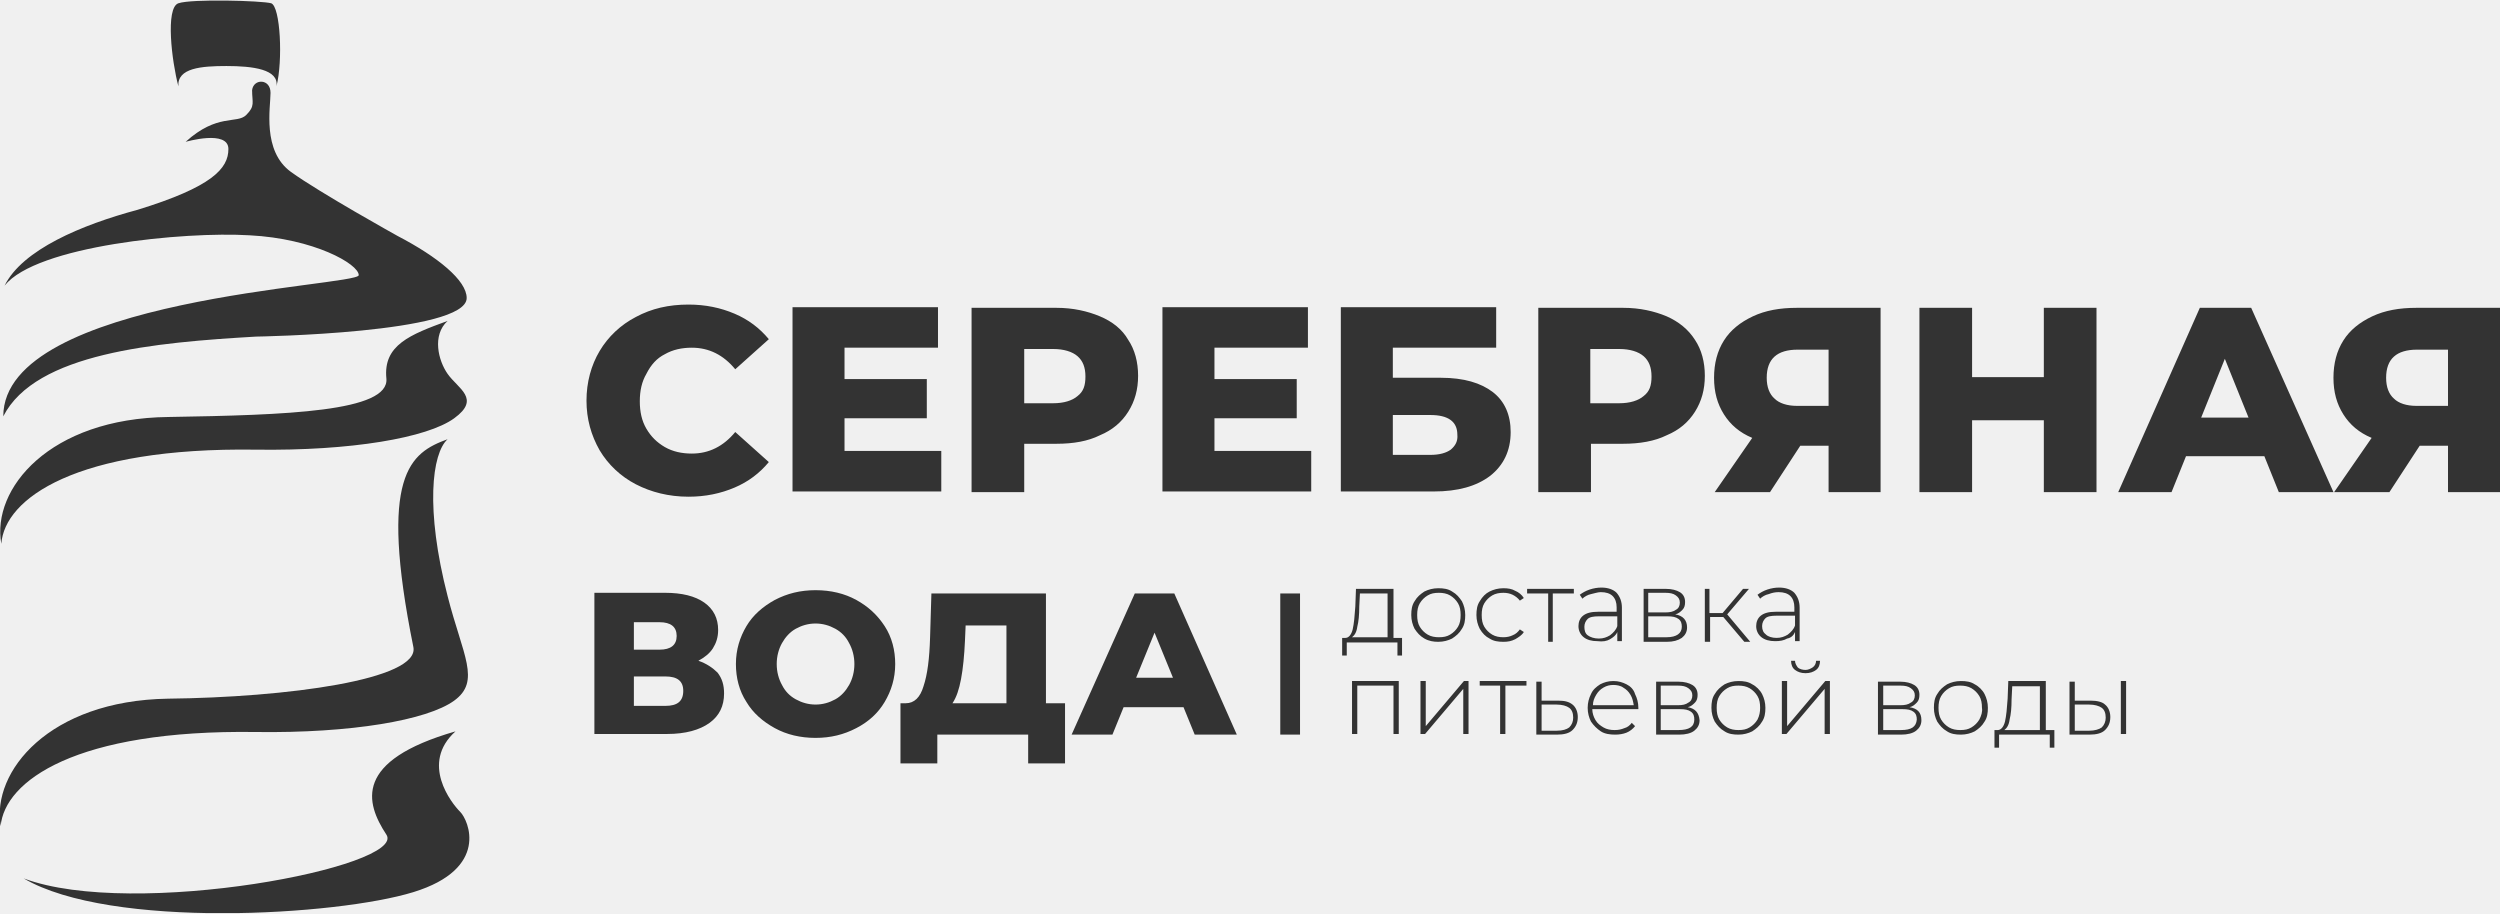
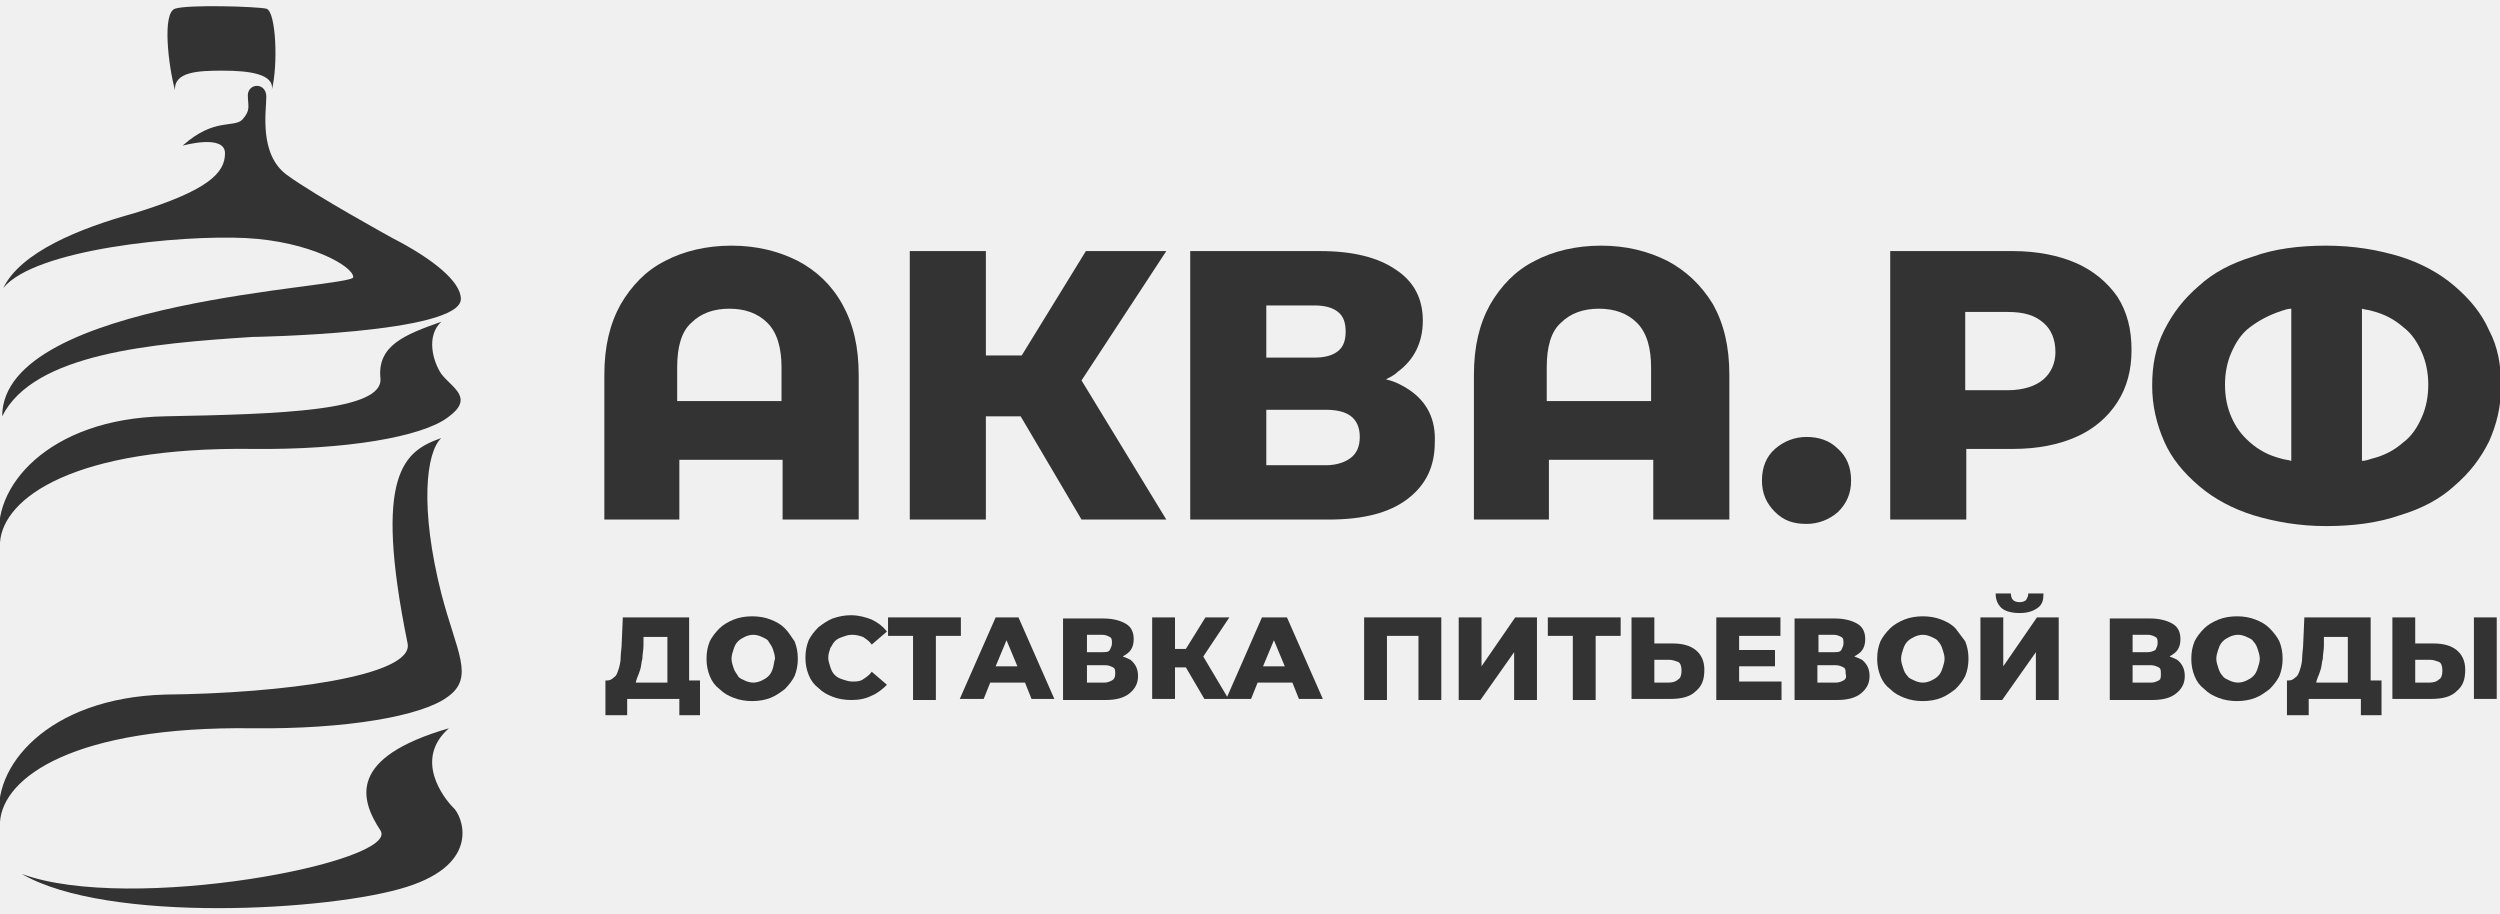
- <svg xmlns="http://www.w3.org/2000/svg" width="230" height="84" viewBox="0 0 230 84" fill="none">
-   <g clip-path="url(#clip0)">
-     <path d="M61.163 32.589C61.89 32.168 62.738 31.988 63.646 31.988C65.221 31.988 66.553 32.65 67.643 33.972L70.732 31.206C69.884 30.184 68.854 29.402 67.583 28.861C66.311 28.32 64.918 28.02 63.344 28.02C61.527 28.02 59.952 28.38 58.499 29.162C57.106 29.884 55.956 30.966 55.168 32.289C54.381 33.611 53.957 35.175 53.957 36.858C53.957 38.542 54.381 40.045 55.168 41.428C55.956 42.751 57.106 43.833 58.499 44.555C59.892 45.276 61.527 45.697 63.344 45.697C64.918 45.697 66.311 45.397 67.583 44.856C68.854 44.314 69.884 43.533 70.732 42.511L67.643 39.745C66.553 41.068 65.221 41.729 63.646 41.729C62.738 41.729 61.89 41.548 61.163 41.128C60.437 40.707 59.892 40.166 59.468 39.444C59.044 38.722 58.862 37.881 58.862 36.919C58.862 35.956 59.044 35.115 59.468 34.393C59.892 33.551 60.437 32.95 61.163 32.589ZM77.696 38.482H85.266V34.874H77.696V31.988H86.295V28.26H72.912V45.216H86.598V41.488H77.696V38.482ZM101.192 29.102C100.042 28.621 98.71 28.32 97.196 28.32H89.384V45.276H94.228V40.827H97.196C98.77 40.827 100.102 40.587 101.192 40.045C102.343 39.564 103.191 38.843 103.796 37.881C104.402 36.919 104.705 35.836 104.705 34.574C104.705 33.311 104.402 32.168 103.796 31.267C103.251 30.304 102.343 29.583 101.192 29.102ZM99.133 36.438C98.649 36.858 97.862 37.099 96.893 37.099H94.228V32.108H96.893C97.862 32.108 98.649 32.349 99.133 32.77C99.618 33.191 99.86 33.792 99.86 34.634C99.86 35.475 99.678 36.017 99.133 36.438ZM111.73 38.482H119.299V34.874H111.73V31.988H120.329V28.26H106.945V45.216H120.632V41.488H111.73V38.482ZM137.346 36.077C136.256 35.235 134.681 34.754 132.562 34.754H128.141V31.988H137.648V28.26H123.357V45.216H131.895C134.136 45.216 135.832 44.735 137.103 43.773C138.315 42.811 138.981 41.488 138.981 39.745C138.981 38.181 138.436 36.919 137.346 36.077ZM133.47 41.368C133.046 41.669 132.44 41.849 131.593 41.849H128.141V38.181H131.593C133.228 38.181 134.076 38.783 134.076 39.985C134.136 40.587 133.894 41.007 133.47 41.368ZM153.333 29.102C152.182 28.621 150.85 28.32 149.336 28.32H141.524V45.276H146.369V40.827H149.336C150.85 40.827 152.243 40.587 153.333 40.045C154.484 39.564 155.331 38.843 155.937 37.881C156.543 36.919 156.845 35.836 156.845 34.574C156.845 33.311 156.543 32.168 155.937 31.267C155.331 30.304 154.423 29.583 153.333 29.102ZM151.213 36.438C150.729 36.858 149.942 37.099 148.973 37.099H146.308V32.108H148.973C149.942 32.108 150.729 32.349 151.213 32.77C151.698 33.191 151.94 33.792 151.94 34.634C151.94 35.475 151.759 36.017 151.213 36.438ZM161.266 29.102C160.116 29.643 159.207 30.365 158.602 31.327C157.996 32.289 157.693 33.431 157.693 34.754C157.693 36.077 157.996 37.159 158.602 38.121C159.207 39.083 160.055 39.805 161.206 40.286L157.754 45.276H162.841L165.626 41.007H168.23V45.276H173.014V28.32H165.324C163.749 28.32 162.417 28.561 161.266 29.102ZM168.23 32.108V37.34H165.324C164.415 37.34 163.688 37.099 163.265 36.678C162.78 36.257 162.538 35.596 162.538 34.754C162.538 33.01 163.507 32.168 165.384 32.168H168.23V32.108ZM188.033 34.694H181.432V28.32H176.587V45.276H181.432V38.662H188.033V45.276H192.878V28.32H188.033V34.694ZM202.385 28.32L194.876 45.276H199.781L201.113 41.969H208.32L209.652 45.276H214.678L207.109 28.32H202.385ZM202.506 38.422L204.686 33.01L206.866 38.422H202.506ZM222.309 28.32C220.734 28.32 219.402 28.561 218.251 29.102C217.101 29.643 216.192 30.365 215.587 31.327C214.981 32.289 214.678 33.431 214.678 34.754C214.678 36.077 214.981 37.159 215.587 38.121C216.192 39.083 217.04 39.805 218.191 40.286L214.739 45.276H219.826L222.612 41.007H225.216V45.276H230V28.32H222.309ZM225.216 37.34H222.309C221.4 37.34 220.674 37.099 220.25 36.678C219.765 36.257 219.523 35.596 219.523 34.754C219.523 33.01 220.492 32.168 222.369 32.168H225.216V37.34Z" fill="#333333" />
-     <path d="M64.252 60.791C64.797 60.49 65.281 60.129 65.584 59.648C65.887 59.167 66.069 58.626 66.069 57.965C66.069 56.882 65.645 56.041 64.797 55.439C63.949 54.838 62.738 54.537 61.163 54.537H54.684V67.525H61.406C63.041 67.525 64.373 67.164 65.281 66.503C66.19 65.842 66.614 64.94 66.614 63.797C66.614 63.016 66.432 62.414 66.008 61.873C65.584 61.452 64.978 61.031 64.252 60.791ZM58.317 57.243H60.679C61.708 57.243 62.253 57.664 62.253 58.506C62.253 59.348 61.708 59.769 60.679 59.769H58.317V57.243ZM61.224 64.94H58.317V62.234H61.224C62.314 62.234 62.859 62.655 62.859 63.557C62.859 64.519 62.314 64.94 61.224 64.94ZM78.786 55.199C77.696 54.597 76.424 54.297 75.031 54.297C73.638 54.297 72.427 54.597 71.276 55.199C70.186 55.8 69.278 56.582 68.672 57.604C68.067 58.626 67.704 59.769 67.704 61.091C67.704 62.354 68.006 63.557 68.672 64.579C69.278 65.601 70.186 66.383 71.276 66.984C72.367 67.585 73.638 67.886 75.031 67.886C76.424 67.886 77.635 67.585 78.786 66.984C79.936 66.383 80.784 65.601 81.39 64.579C81.995 63.557 82.359 62.414 82.359 61.091C82.359 59.829 82.056 58.626 81.39 57.604C80.724 56.582 79.876 55.8 78.786 55.199ZM78.12 63.016C77.817 63.557 77.393 64.038 76.848 64.338C76.303 64.639 75.697 64.819 75.031 64.819C74.365 64.819 73.759 64.639 73.214 64.338C72.669 64.038 72.246 63.617 71.943 63.016C71.64 62.474 71.458 61.813 71.458 61.091C71.458 60.37 71.64 59.709 71.943 59.167C72.246 58.626 72.669 58.145 73.214 57.844C73.759 57.544 74.365 57.363 75.031 57.363C75.697 57.363 76.303 57.544 76.848 57.844C77.393 58.145 77.817 58.566 78.12 59.167C78.422 59.709 78.604 60.37 78.604 61.091C78.604 61.813 78.422 62.474 78.12 63.016ZM96.227 54.597H85.689L85.568 58.626C85.508 60.61 85.326 62.053 84.963 63.136C84.66 64.158 84.115 64.699 83.328 64.699H82.843V70.231H86.234V67.585H94.591V70.231H97.983V64.699H96.227V54.597ZM92.593 64.699H87.627C87.991 64.158 88.233 63.437 88.415 62.474C88.596 61.512 88.717 60.31 88.778 58.927L88.838 57.544H92.593V64.699ZM108.035 54.597H104.402L98.588 67.585H102.343L103.372 65.06H108.883L109.913 67.585H113.788L108.035 54.597ZM104.523 62.354L106.219 58.205L107.914 62.354H104.523Z" fill="#333333" />
-     <path d="M117.785 67.586H119.602V54.598H117.785V67.586ZM142.372 59.047H142.856V54.598H144.794V54.177H140.494V54.598H142.432V59.047H142.372ZM132.319 59.047C132.804 59.047 133.228 58.927 133.591 58.747C133.954 58.506 134.257 58.266 134.499 57.845C134.741 57.484 134.802 57.063 134.802 56.582C134.802 56.101 134.681 55.68 134.499 55.319C134.257 54.959 134.015 54.658 133.591 54.417C133.228 54.177 132.804 54.117 132.319 54.117C131.835 54.117 131.411 54.237 131.047 54.417C130.684 54.658 130.381 54.898 130.139 55.319C129.897 55.68 129.836 56.101 129.836 56.582C129.836 57.063 129.957 57.484 130.139 57.845C130.381 58.206 130.623 58.506 131.047 58.747C131.471 58.987 131.895 59.047 132.319 59.047ZM130.623 57.664C130.442 57.364 130.381 57.003 130.381 56.582C130.381 56.161 130.442 55.8 130.623 55.5C130.805 55.199 131.047 54.959 131.35 54.778C131.653 54.598 131.956 54.538 132.38 54.538C132.743 54.538 133.106 54.598 133.409 54.778C133.712 54.959 133.954 55.199 134.136 55.5C134.318 55.8 134.378 56.161 134.378 56.582C134.378 57.003 134.318 57.364 134.136 57.664C133.954 57.965 133.712 58.206 133.409 58.386C133.106 58.566 132.804 58.626 132.38 58.626C132.016 58.626 131.653 58.566 131.35 58.386C131.047 58.206 130.805 57.965 130.623 57.664ZM165.142 60.791H164.778C164.778 61.152 164.899 61.453 165.142 61.633C165.384 61.813 165.687 61.934 166.111 61.934C166.535 61.934 166.837 61.813 167.08 61.633C167.322 61.453 167.443 61.152 167.443 60.791H167.08C167.08 61.032 166.958 61.272 166.777 61.392C166.595 61.513 166.353 61.633 166.111 61.633C165.868 61.633 165.566 61.573 165.384 61.392C165.263 61.212 165.142 61.032 165.142 60.791ZM128.201 54.177H124.749L124.689 55.8C124.628 56.702 124.568 57.364 124.447 57.905C124.325 58.386 124.083 58.687 123.78 58.687H123.478V60.31H123.902V59.108H128.565V60.31H128.988V58.687H128.201V54.177ZM127.717 58.626H124.386C124.628 58.446 124.81 58.145 124.87 57.664C124.992 57.183 125.052 56.582 125.052 55.8L125.113 54.598H127.656V58.626H127.717ZM137.043 58.747C137.406 58.987 137.83 59.047 138.314 59.047C138.738 59.047 139.041 58.987 139.404 58.807C139.707 58.626 140.01 58.446 140.192 58.145L139.828 57.905C139.647 58.145 139.465 58.326 139.162 58.446C138.92 58.566 138.617 58.626 138.314 58.626C137.951 58.626 137.588 58.566 137.285 58.386C136.982 58.206 136.74 57.965 136.558 57.664C136.377 57.364 136.316 57.003 136.316 56.582C136.316 56.161 136.377 55.8 136.558 55.5C136.74 55.199 136.982 54.959 137.285 54.778C137.588 54.598 137.951 54.538 138.314 54.538C138.617 54.538 138.92 54.598 139.162 54.718C139.404 54.838 139.647 55.019 139.828 55.259L140.192 55.019C140.01 54.718 139.707 54.477 139.404 54.357C139.102 54.177 138.738 54.117 138.314 54.117C137.83 54.117 137.406 54.237 137.043 54.417C136.679 54.598 136.377 54.898 136.134 55.319C135.892 55.68 135.832 56.101 135.832 56.582C135.832 57.063 135.953 57.484 136.134 57.845C136.377 58.266 136.679 58.566 137.043 58.747ZM143.341 64.459H141.827V62.715H141.342V67.586H143.22C143.886 67.586 144.37 67.465 144.673 67.165C144.976 66.864 145.157 66.503 145.157 65.962C145.157 65.481 144.976 65.06 144.673 64.82C144.37 64.579 144.007 64.459 143.341 64.459ZM144.37 66.924C144.128 67.105 143.765 67.225 143.22 67.225H141.827V64.82H143.22C143.704 64.82 144.128 64.94 144.37 65.12C144.612 65.301 144.734 65.601 144.734 66.022C144.734 66.383 144.612 66.684 144.37 66.924ZM131.169 66.804V62.655H130.684V67.525H131.108L134.62 63.377V67.525H135.105V62.655H134.681L131.169 66.804ZM124.386 67.525H124.87V63.076H128.201V67.525H128.686V62.655H124.386V67.525ZM136.074 63.076H138.012V67.525H138.496V63.076H140.434V62.655H136.134V63.076H136.074ZM160.479 59.047H161.024L158.904 56.522L160.903 54.177H160.358L158.48 56.402H157.269V54.177H156.845V59.047H157.33V56.762H158.541L160.479 59.047ZM181.674 62.956C181.311 62.715 180.887 62.655 180.402 62.655C179.918 62.655 179.494 62.775 179.131 62.956C178.767 63.196 178.464 63.437 178.222 63.858C177.98 64.218 177.919 64.639 177.919 65.12C177.919 65.601 178.041 66.022 178.222 66.383C178.464 66.744 178.707 67.044 179.131 67.285C179.494 67.525 179.918 67.586 180.402 67.586C180.887 67.586 181.311 67.465 181.674 67.285C182.037 67.044 182.34 66.804 182.582 66.383C182.825 66.022 182.885 65.601 182.885 65.12C182.885 64.639 182.764 64.218 182.582 63.858C182.401 63.497 182.037 63.136 181.674 62.956ZM182.098 66.203C181.916 66.503 181.674 66.744 181.371 66.924C181.068 67.105 180.766 67.165 180.342 67.165C179.978 67.165 179.615 67.105 179.312 66.924C179.009 66.744 178.767 66.503 178.586 66.203C178.404 65.902 178.343 65.541 178.343 65.12C178.343 64.699 178.404 64.339 178.586 64.038C178.767 63.737 179.009 63.497 179.312 63.316C179.615 63.136 179.918 63.076 180.342 63.076C180.705 63.076 181.068 63.136 181.371 63.316C181.674 63.497 181.916 63.737 182.098 64.038C182.28 64.339 182.34 64.699 182.34 65.12C182.401 65.481 182.28 65.842 182.098 66.203ZM175.679 65.06C175.982 65 176.163 64.82 176.345 64.639C176.527 64.459 176.587 64.218 176.587 63.918C176.587 63.497 176.405 63.196 176.103 63.016C175.8 62.836 175.376 62.715 174.831 62.715H172.772V67.586H174.892C175.497 67.586 175.982 67.465 176.284 67.225C176.587 66.984 176.769 66.684 176.769 66.263C176.769 65.541 176.405 65.18 175.679 65.06ZM173.256 63.076H174.831C175.255 63.076 175.558 63.136 175.8 63.316C176.042 63.497 176.163 63.677 176.163 63.978C176.163 64.278 176.042 64.519 175.8 64.639C175.558 64.82 175.255 64.88 174.831 64.88H173.256V63.076ZM174.892 67.165H173.256V65.241H175.013C175.497 65.241 175.8 65.301 176.042 65.481C176.284 65.662 176.345 65.902 176.345 66.203C176.284 66.864 175.86 67.165 174.892 67.165ZM164.415 66.804V62.655H163.931V67.525H164.354L167.867 63.377V67.525H168.351V62.655H167.927L164.415 66.804ZM188.214 62.655H184.763L184.702 64.278C184.641 65.18 184.581 65.842 184.46 66.383C184.339 66.864 184.096 67.165 183.794 67.165H183.491V68.788H183.915V67.586H188.578V68.788H189.002V67.165H188.214V62.655ZM187.73 67.165H184.399C184.641 66.984 184.823 66.684 184.884 66.203C185.005 65.722 185.065 65.12 185.065 64.339L185.126 63.136H187.669V67.165H187.73ZM192.332 64.459H190.879V62.715H190.394V67.586H192.211C192.877 67.586 193.362 67.465 193.665 67.165C193.967 66.864 194.149 66.503 194.149 65.962C194.149 65.481 193.967 65.06 193.665 64.82C193.422 64.579 192.938 64.459 192.332 64.459ZM193.362 66.924C193.12 67.105 192.696 67.225 192.211 67.225H190.879V64.82H192.211C192.696 64.82 193.12 64.94 193.362 65.12C193.604 65.301 193.725 65.601 193.725 66.022C193.725 66.383 193.604 66.684 193.362 66.924ZM195.118 62.655V67.525H195.602V62.655H195.118ZM165.142 58.145V58.987H165.566V55.921C165.566 55.319 165.384 54.898 165.081 54.538C164.778 54.237 164.294 54.057 163.688 54.057C163.325 54.057 162.962 54.117 162.598 54.237C162.235 54.357 161.932 54.538 161.69 54.718L161.932 55.079C162.114 54.898 162.417 54.718 162.719 54.658C163.022 54.538 163.325 54.477 163.628 54.477C164.112 54.477 164.476 54.598 164.718 54.838C164.96 55.079 165.081 55.44 165.081 55.861V56.281H163.385C162.719 56.281 162.295 56.402 161.993 56.642C161.69 56.883 161.569 57.243 161.569 57.604C161.569 58.025 161.75 58.386 162.053 58.626C162.356 58.867 162.78 58.987 163.325 58.987C163.749 58.987 164.112 58.927 164.415 58.747C164.778 58.687 165.021 58.446 165.142 58.145ZM162.477 58.386C162.235 58.206 162.114 57.965 162.114 57.604C162.114 57.304 162.235 57.063 162.417 56.883C162.598 56.702 162.962 56.642 163.446 56.642H165.142V57.544C165.021 57.905 164.778 58.145 164.476 58.386C164.173 58.566 163.87 58.687 163.446 58.687C163.022 58.687 162.659 58.566 162.477 58.386ZM154.726 58.687C155.028 58.446 155.21 58.145 155.21 57.724C155.21 57.063 154.847 56.642 154.12 56.522C154.423 56.462 154.605 56.281 154.786 56.101C154.968 55.921 155.028 55.68 155.028 55.38C155.028 54.959 154.847 54.658 154.544 54.477C154.241 54.297 153.817 54.177 153.272 54.177H151.213V59.047H153.333C153.938 59.047 154.362 58.927 154.726 58.687ZM151.637 54.538H153.212C153.636 54.538 153.938 54.598 154.181 54.778C154.423 54.959 154.544 55.139 154.544 55.44C154.544 55.74 154.423 55.981 154.181 56.101C153.938 56.281 153.636 56.342 153.212 56.342H151.637V54.538ZM151.637 58.626V56.702H153.393C153.878 56.702 154.181 56.762 154.423 56.943C154.665 57.123 154.726 57.364 154.726 57.664C154.726 58.266 154.241 58.626 153.333 58.626H151.637ZM149.639 62.956C149.275 62.775 148.912 62.655 148.428 62.655C147.943 62.655 147.58 62.775 147.216 62.956C146.853 63.196 146.55 63.437 146.369 63.858C146.187 64.218 146.066 64.639 146.066 65.12C146.066 65.601 146.187 66.022 146.369 66.383C146.611 66.744 146.914 67.044 147.277 67.285C147.64 67.525 148.125 67.586 148.609 67.586C148.973 67.586 149.336 67.525 149.639 67.405C149.942 67.285 150.244 67.044 150.426 66.804L150.123 66.503C149.942 66.744 149.699 66.924 149.457 66.984C149.154 67.105 148.912 67.165 148.549 67.165C148.185 67.165 147.822 67.105 147.519 66.924C147.216 66.744 146.974 66.563 146.793 66.263C146.611 65.962 146.49 65.601 146.49 65.241H150.729V65.12C150.729 64.639 150.608 64.218 150.426 63.858C150.305 63.437 150.002 63.136 149.639 62.956ZM146.55 64.88C146.55 64.519 146.671 64.218 146.853 63.918C147.035 63.617 147.216 63.437 147.519 63.256C147.822 63.076 148.125 63.016 148.428 63.016C148.73 63.016 149.094 63.076 149.336 63.256C149.639 63.437 149.82 63.617 150.002 63.918C150.184 64.218 150.244 64.519 150.305 64.88H146.55ZM155.271 65.06C155.573 65 155.755 64.82 155.937 64.639C156.118 64.459 156.179 64.218 156.179 63.918C156.179 63.497 155.997 63.196 155.695 63.016C155.392 62.836 154.968 62.715 154.423 62.715H152.364V67.586H154.483C155.089 67.586 155.573 67.465 155.876 67.225C156.179 66.984 156.361 66.684 156.361 66.263C156.3 65.541 155.937 65.18 155.271 65.06ZM152.788 63.076H154.362C154.786 63.076 155.089 63.136 155.331 63.316C155.573 63.497 155.695 63.677 155.695 63.978C155.695 64.278 155.573 64.519 155.331 64.639C155.089 64.82 154.786 64.88 154.362 64.88H152.788V63.076ZM154.423 67.165H152.788V65.241H154.544C155.028 65.241 155.331 65.301 155.573 65.481C155.816 65.662 155.876 65.902 155.876 66.203C155.876 66.864 155.392 67.165 154.423 67.165ZM161.205 62.956C160.842 62.715 160.418 62.655 159.934 62.655C159.449 62.655 159.025 62.775 158.662 62.956C158.299 63.196 157.996 63.437 157.754 63.858C157.511 64.218 157.451 64.639 157.451 65.12C157.451 65.601 157.572 66.022 157.754 66.383C157.996 66.744 158.238 67.044 158.662 67.285C159.025 67.525 159.449 67.586 159.934 67.586C160.418 67.586 160.842 67.465 161.205 67.285C161.569 67.044 161.872 66.804 162.114 66.383C162.356 66.022 162.417 65.601 162.417 65.12C162.417 64.639 162.295 64.218 162.114 63.858C161.932 63.497 161.569 63.136 161.205 62.956ZM161.69 66.203C161.508 66.503 161.266 66.744 160.963 66.924C160.66 67.105 160.358 67.165 159.934 67.165C159.57 67.165 159.207 67.105 158.904 66.924C158.601 66.744 158.359 66.503 158.177 66.203C157.996 65.902 157.935 65.541 157.935 65.12C157.935 64.699 157.996 64.339 158.177 64.038C158.359 63.737 158.601 63.497 158.904 63.316C159.207 63.136 159.51 63.076 159.934 63.076C160.297 63.076 160.66 63.136 160.963 63.316C161.266 63.497 161.508 63.737 161.69 64.038C161.872 64.339 161.932 64.699 161.932 65.12C161.932 65.481 161.872 65.842 161.69 66.203ZM148.125 58.807C148.428 58.626 148.67 58.446 148.791 58.145V58.987H149.215V55.921C149.215 55.319 149.033 54.898 148.73 54.538C148.428 54.237 147.943 54.057 147.338 54.057C146.974 54.057 146.611 54.117 146.248 54.237C145.884 54.357 145.581 54.538 145.339 54.718L145.581 55.079C145.763 54.898 146.066 54.718 146.369 54.658C146.671 54.598 146.974 54.477 147.277 54.477C147.761 54.477 148.125 54.598 148.367 54.838C148.609 55.079 148.73 55.44 148.73 55.861V56.281H147.035C146.369 56.281 145.945 56.402 145.642 56.642C145.339 56.883 145.218 57.243 145.218 57.604C145.218 58.025 145.4 58.386 145.702 58.626C146.005 58.867 146.429 58.987 146.974 58.987C147.459 59.047 147.822 58.987 148.125 58.807ZM145.763 57.664C145.763 57.364 145.884 57.123 146.066 56.943C146.248 56.762 146.611 56.702 147.095 56.702H148.791V57.604C148.67 57.965 148.428 58.206 148.125 58.446C147.822 58.626 147.519 58.747 147.095 58.747C146.671 58.747 146.308 58.626 146.066 58.446C145.824 58.266 145.763 57.965 145.763 57.664Z" fill="#333333" />
-     <path d="M23.557 41.369C32.277 41.49 39.302 40.287 41.785 38.483C44.268 36.679 42.148 35.777 41.179 34.394C40.331 33.192 39.726 30.847 41.179 29.524C37.727 30.787 35.244 31.749 35.547 34.815C35.85 37.882 26.342 38.182 15.502 38.363C4.541 38.483 -0.788 44.977 0.121 50.028C0.423 45.879 6.964 41.129 23.557 41.369ZM23.557 67.345C32.277 67.465 39.302 66.263 41.785 64.459C44.268 62.655 42.572 60.31 41.179 54.838C39.12 46.841 39.726 41.73 41.179 40.407C37.727 41.67 34.821 43.654 38.03 59.528C38.636 62.535 26.342 64.158 15.442 64.278C4.541 64.459 -0.788 70.953 0.06 76.004C0.423 71.855 6.964 67.105 23.557 67.345ZM0.302 38.303C3.27 32.47 14.291 31.508 23.557 30.967C23.557 30.967 42.935 30.666 42.935 27.419C42.935 25.796 40.271 23.631 36.577 21.707C36.577 21.707 29.431 17.739 26.766 15.815C24.102 13.89 24.889 9.862 24.889 8.539C24.889 7.216 23.314 7.216 23.193 8.298C23.193 9.441 23.496 9.742 22.648 10.583C21.8 11.425 19.984 10.403 17.077 13.049C17.077 13.049 21.013 11.906 21.013 13.71C21.013 15.514 19.499 17.198 12.656 19.302C7.509 20.685 2.059 22.97 0.423 26.277C3.33 22.609 16.956 21.286 22.951 21.647C28.886 21.948 33.004 24.293 33.004 25.315C33.004 26.337 0.302 27.359 0.302 38.303ZM42.33 74.681C41.542 73.899 38.636 70.231 41.906 67.285C32.519 69.991 33.609 73.839 35.547 76.785C37.485 79.731 12.293 84.602 2.18 80.814C10.173 85.504 31.005 84.241 38.03 82.076C45.055 79.912 43.117 75.462 42.33 74.681ZM20.832 6.074C23.254 6.074 25.676 6.374 25.434 7.938C26.04 5.593 25.797 0.602 24.95 0.301C24.102 0.061 17.622 -0.12 16.411 0.301C15.2 0.722 15.805 5.653 16.411 7.938C16.29 6.254 18.53 6.074 20.832 6.074Z" fill="#333333" />
+ <svg xmlns="http://www.w3.org/2000/svg" version="1.1" id="Layer_1" x="0px" y="0px" viewBox="0 0 230 84" style="enable-background:new 0 0 230 84;" xml:space="preserve">
+   <style type="text/css">
+ 	.st0{fill:#333333;}
+ </style>
+   <path class="st0" d="M23.2,41.3c8.6,0.1,15.6-1.1,18-2.9c2.5-1.8,0.4-2.7-0.6-4c-0.8-1.2-1.4-3.5,0-4.8c-3.4,1.2-5.9,2.2-5.6,5.2  c0.3,3-9.1,3.3-19.8,3.5C4.4,38.5-0.9,44.9,0,49.9C0.3,45.8,6.8,41.1,23.2,41.3z M23.2,67c8.6,0.1,15.6-1.1,18-2.9  c2.5-1.8,0.8-4.1-0.6-9.5c-2-7.9-1.4-13,0-14.3c-3.4,1.2-6.3,3.2-3.1,18.9c0.6,3-11.6,4.6-22.3,4.7C4.4,64.2-0.9,70.6,0,75.6  C0.3,71.5,6.8,66.8,23.2,67z M0.2,38.3c2.9-5.8,13.8-6.7,23-7.3c0,0,19.2-0.3,19.2-3.5c0-1.6-2.6-3.7-6.3-5.6c0,0-7.1-3.9-9.7-5.8  c-2.6-1.9-1.9-5.9-1.9-7.2c0-1.3-1.6-1.3-1.7-0.2c0,1.1,0.3,1.4-0.5,2.3c-0.8,0.8-2.6-0.2-5.5,2.4c0,0,3.9-1.1,3.9,0.7  c0,1.8-1.5,3.4-8.3,5.5c-5.1,1.4-10.5,3.6-12.1,6.9c2.9-3.6,16.3-4.9,22.3-4.6c5.9,0.3,9.9,2.6,9.9,3.6S0.2,27.5,0.2,38.3z   M41.7,74.3c-0.8-0.8-3.7-4.4-0.4-7.3c-9.3,2.7-8.2,6.5-6.3,9.4c1.9,2.9-23,7.7-33,4c7.9,4.6,28.5,3.4,35.4,1.2  C44.4,79.4,42.5,75,41.7,74.3z M20.5,6.5c2.4,0,4.8,0.3,4.5,1.8c0.6-2.3,0.4-7.3-0.5-7.5c-0.8-0.2-7.2-0.4-8.4,0  c-1.2,0.4-0.6,5.3,0,7.5C16,6.6,18.2,6.5,20.5,6.5z" />
+   <g>
+     <path class="st0" d="M73.4,24c-1.8-0.9-3.8-1.4-6.1-1.4s-4.4,0.5-6.1,1.4c-1.8,0.9-3.1,2.3-4.1,4c-1,1.8-1.5,3.9-1.5,6.5v13.3h6.9   v-5.5H72v5.5h7V34.5c0-2.6-0.5-4.7-1.5-6.5C76.5,26.2,75.1,24.9,73.4,24z M62.3,36.9v-3.1c0-1.9,0.4-3.3,1.3-4.1   c0.9-0.9,2.1-1.3,3.5-1.3c1.4,0,2.6,0.4,3.5,1.3c0.9,0.9,1.3,2.3,1.3,4.1v3.1H62.3z" />
+     <polygon class="st0" points="107.3,23.1 99.9,23.1 94,32.7 90.7,32.7 90.7,23.1 83.7,23.1 83.7,47.8 90.7,47.8 90.7,38.3    93.9,38.3 99.5,47.8 107.3,47.8 99.5,35  " />
+     <path class="st0" d="M129.7,35.9c-0.6-0.4-1.3-0.8-2.2-1c0.4-0.2,0.8-0.4,1.1-0.7c1.5-1.1,2.3-2.7,2.3-4.7c0-2-0.8-3.6-2.5-4.7   c-1.6-1.1-3.9-1.7-6.9-1.7h-12v24.7h12.7c3.2,0,5.6-0.6,7.3-1.9c1.7-1.3,2.5-3,2.5-5.2C132.1,38.6,131.3,37,129.7,35.9z    M116.5,28.1h4.4c1,0,1.7,0.2,2.2,0.6c0.5,0.4,0.7,1,0.7,1.8c0,0.8-0.2,1.4-0.7,1.8c-0.5,0.4-1.2,0.6-2.2,0.6h-4.4V28.1z    M124.3,42.1c-0.5,0.4-1.3,0.7-2.3,0.7h-5.5v-5.1h5.5c1,0,1.8,0.2,2.3,0.6c0.5,0.4,0.8,1,0.8,1.9S124.8,41.7,124.3,42.1z" />
+     <path class="st0" d="M153.4,24c-1.8-0.9-3.8-1.4-6.1-1.4c-2.3,0-4.4,0.5-6.1,1.4c-1.8,0.9-3.1,2.3-4.1,4c-1,1.8-1.5,3.9-1.5,6.5   v13.3h6.9v-5.5h9.6v5.5h7V34.5c0-2.6-0.5-4.7-1.5-6.5C156.5,26.2,155.1,24.9,153.4,24z M142.3,36.9v-3.1c0-1.9,0.4-3.3,1.3-4.1   c0.9-0.9,2.1-1.3,3.5-1.3c1.4,0,2.6,0.4,3.5,1.3c0.9,0.9,1.3,2.3,1.3,4.1v3.1H142.3z" />
+     <path class="st0" d="M166.2,40.2c-1.1,0-2.1,0.4-2.9,1.1c-0.8,0.7-1.2,1.7-1.2,2.9c0,1.2,0.4,2.1,1.2,2.9c0.8,0.8,1.7,1.1,2.9,1.1   c1.1,0,2.1-0.4,2.9-1.1c0.8-0.8,1.2-1.7,1.2-2.9c0-1.2-0.4-2.2-1.2-2.9C168.3,40.5,167.3,40.2,166.2,40.2z" />
+     <path class="st0" d="M191,24.2c-1.6-0.7-3.6-1.1-5.8-1.1h-11.3v24.7h7v-6.5h4.3c2.3,0,4.2-0.4,5.8-1.1c1.6-0.7,2.9-1.8,3.8-3.2   c0.9-1.4,1.3-3,1.3-4.8c0-1.9-0.4-3.5-1.3-4.9C193.9,26,192.6,24.9,191,24.2z M188,34.9c-0.7,0.6-1.8,1-3.3,1h-3.9v-7.2h3.9   c1.5,0,2.5,0.3,3.3,1c0.7,0.6,1.1,1.5,1.1,2.7C189.1,33.4,188.7,34.3,188,34.9z" />
+     <path class="st0" d="M229,30.4c-0.7-1.6-1.8-2.9-3.2-4.1c-1.4-1.2-3.1-2.1-5-2.7c-2-0.6-4.2-1-6.8-1c-2.5,0-4.8,0.3-6.7,1   c-2,0.6-3.7,1.5-5,2.7c-1.4,1.2-2.4,2.5-3.2,4.1s-1.1,3.2-1.1,5.1c0,1.8,0.4,3.5,1.1,5.1c0.7,1.6,1.8,2.9,3.2,4.1   c1.4,1.2,3.1,2.1,5,2.7c2,0.6,4.2,1,6.7,1c2.5,0,4.8-0.3,6.8-1c2-0.6,3.7-1.5,5-2.7c1.4-1.2,2.4-2.5,3.2-4.1   c0.7-1.6,1.1-3.2,1.1-5.1C230.1,33.6,229.8,31.9,229,30.4z M207,40.7c-0.8-0.7-1.3-1.4-1.7-2.3c-0.4-0.9-0.6-1.9-0.6-3   c0-1.1,0.2-2.1,0.6-3c0.4-0.9,0.9-1.7,1.7-2.3c0.8-0.6,1.7-1.1,2.9-1.5c0.3-0.1,0.6-0.2,0.9-0.2v14c-0.3-0.1-0.6-0.1-0.9-0.2   C208.7,41.9,207.8,41.4,207,40.7z M222.8,38.4c-0.4,0.9-0.9,1.7-1.7,2.3c-0.8,0.7-1.7,1.2-2.9,1.5c-0.3,0.1-0.6,0.2-0.9,0.2v-14   c0.3,0.1,0.6,0.1,0.9,0.2c1.2,0.3,2.1,0.8,2.9,1.5c0.8,0.6,1.3,1.4,1.7,2.3c0.4,0.9,0.6,1.9,0.6,3   C223.4,36.5,223.2,37.5,222.8,38.4z" />
  </g>
-   <defs>
-     <clipPath id="clip0">
-       <rect width="230" height="84" fill="white" />
-     </clipPath>
-   </defs>
+   <g>
+     <path class="st0" d="M63.4,56.8h-6.1l-0.1,2.3c0,0.5-0.1,1-0.1,1.4c0,0.4-0.1,0.8-0.2,1.1c-0.1,0.3-0.2,0.6-0.4,0.7   c-0.2,0.2-0.4,0.3-0.6,0.3h-0.2v3.2h2v-1.5h4.8v1.5h1.9v-3.2h-1V56.8z M58.6,62.4c0.1-0.2,0.2-0.5,0.3-0.8c0.1-0.3,0.1-0.7,0.2-1   c0-0.4,0.1-0.8,0.1-1.2l0-0.8h2.2v4.2h-2.9C58.5,62.6,58.6,62.5,58.6,62.4z" />
+     <path class="st0" d="M72.2,57.8c-0.4-0.4-0.8-0.6-1.3-0.8c-0.5-0.2-1.1-0.3-1.7-0.3c-0.6,0-1.2,0.1-1.7,0.3c-0.5,0.2-1,0.5-1.3,0.8   c-0.4,0.4-0.7,0.8-0.9,1.2c-0.2,0.5-0.3,1-0.3,1.6s0.1,1.1,0.3,1.6c0.2,0.5,0.5,0.9,0.9,1.2c0.4,0.4,0.8,0.6,1.3,0.8   c0.5,0.2,1.1,0.3,1.7,0.3c0.6,0,1.2-0.1,1.7-0.3c0.5-0.2,0.9-0.5,1.3-0.8c0.4-0.4,0.7-0.8,0.9-1.2c0.2-0.5,0.3-1,0.3-1.6   s-0.1-1.1-0.3-1.6C72.8,58.6,72.6,58.2,72.2,57.8z M71.1,61.5c-0.1,0.3-0.2,0.5-0.4,0.7s-0.4,0.3-0.6,0.4c-0.2,0.1-0.5,0.2-0.8,0.2   c-0.3,0-0.6-0.1-0.8-0.2c-0.2-0.1-0.5-0.2-0.6-0.4s-0.3-0.4-0.4-0.7c-0.1-0.3-0.2-0.6-0.2-0.9c0-0.3,0.1-0.6,0.2-0.9   c0.1-0.3,0.2-0.5,0.4-0.7s0.4-0.3,0.6-0.4c0.2-0.1,0.5-0.2,0.8-0.2c0.3,0,0.6,0.1,0.8,0.2c0.2,0.1,0.5,0.2,0.6,0.4s0.3,0.4,0.4,0.7   c0.1,0.3,0.2,0.6,0.2,0.9C71.2,60.9,71.2,61.2,71.1,61.5z" />
+     <path class="st0" d="M76.8,59c0.2-0.2,0.4-0.3,0.7-0.4c0.3-0.1,0.5-0.2,0.9-0.2c0.4,0,0.7,0.1,1,0.2c0.3,0.2,0.6,0.4,0.8,0.7   l1.4-1.2c-0.4-0.5-0.8-0.8-1.4-1.1c-0.5-0.2-1.2-0.4-1.9-0.4c-0.6,0-1.1,0.1-1.7,0.3c-0.5,0.2-0.9,0.5-1.3,0.8   c-0.4,0.4-0.7,0.8-0.9,1.2c-0.2,0.5-0.3,1-0.3,1.6s0.1,1.1,0.3,1.6c0.2,0.5,0.5,0.9,0.9,1.2c0.4,0.4,0.8,0.6,1.3,0.8   c0.5,0.2,1.1,0.3,1.7,0.3c0.7,0,1.3-0.1,1.9-0.4c0.5-0.2,1-0.6,1.4-1l-1.4-1.2c-0.2,0.3-0.5,0.5-0.8,0.7c-0.3,0.2-0.6,0.2-1,0.2   c-0.3,0-0.6-0.1-0.9-0.2c-0.3-0.1-0.5-0.2-0.7-0.4s-0.3-0.4-0.4-0.7c-0.1-0.3-0.2-0.6-0.2-0.9c0-0.3,0.1-0.6,0.2-0.9   C76.5,59.5,76.6,59.2,76.8,59z" />
+     <polygon class="st0" points="88.4,58.5 88.4,56.8 81.7,56.8 81.7,58.5 84,58.5 84,64.4 86.1,64.4 86.1,58.5  " />
+     <path class="st0" d="M91.6,56.8l-3.3,7.5h2.2l0.6-1.5h3.2l0.6,1.5H97l-3.3-7.5H91.6z M91.6,61.3l1-2.4l1,2.4H91.6z" />
+     <path class="st0" d="M104,60.7c-0.2-0.1-0.4-0.2-0.7-0.3c0.1-0.1,0.2-0.1,0.3-0.2c0.5-0.3,0.7-0.8,0.7-1.4c0-0.6-0.2-1.1-0.7-1.4   c-0.5-0.3-1.2-0.5-2.1-0.5h-3.7v7.5h3.9c1,0,1.7-0.2,2.2-0.6c0.5-0.4,0.8-0.9,0.8-1.6C104.7,61.6,104.5,61.1,104,60.7z M100,58.4   h1.4c0.3,0,0.5,0.1,0.7,0.2c0.2,0.1,0.2,0.3,0.2,0.6c0,0.2-0.1,0.4-0.2,0.6s-0.4,0.2-0.7,0.2H100V58.4z M102.3,62.6   c-0.2,0.1-0.4,0.2-0.7,0.2H100v-1.6h1.7c0.3,0,0.5,0.1,0.7,0.2c0.2,0.1,0.2,0.3,0.2,0.6C102.6,62.3,102.5,62.5,102.3,62.6z" />
+     <path class="st0" d="M116.1,56.8l-3.2,7.3l-2.2-3.7l2.4-3.6h-2.2l-1.8,2.9h-1v-2.9h-2.1v7.5h2.1v-2.9h1l1.7,2.9h2.2h0.2h1.9   l0.6-1.5h3.2l0.6,1.5h2.2l-3.3-7.5H116.1z M116.2,61.3l1-2.4l1,2.4H116.2z" />
+     <polygon class="st0" points="125.5,64.4 127.6,64.4 127.6,58.5 130.5,58.5 130.5,64.4 132.6,64.4 132.6,56.8 125.5,56.8  " />
+     <polygon class="st0" points="136.3,61.3 136.3,56.8 134.2,56.8 134.2,64.4 136.2,64.4 139.3,60 139.3,64.4 141.4,64.4 141.4,56.8    139.4,56.8  " />
+     <polygon class="st0" points="142.4,58.5 144.7,58.5 144.7,64.4 146.8,64.4 146.8,58.5 149.1,58.5 149.1,56.8 142.4,56.8  " />
+     <path class="st0" d="M153.9,59.2h-1.7v-2.4h-2.1v7.5h3.6c1,0,1.8-0.2,2.3-0.7c0.6-0.5,0.8-1.1,0.8-2c0-0.8-0.3-1.4-0.8-1.8   C155.5,59.4,154.8,59.2,153.9,59.2z M154.4,62.5c-0.2,0.2-0.5,0.3-0.9,0.3h-1.3v-2.1h1.3c0.4,0,0.6,0.1,0.9,0.2   c0.2,0.1,0.3,0.4,0.3,0.8C154.7,62.1,154.6,62.4,154.4,62.5z" />
+     <polygon class="st0" points="160,61.3 163.3,61.3 163.3,59.8 160,59.8 160,58.5 163.8,58.5 163.8,56.8 157.9,56.8 157.9,64.4    163.9,64.4 163.9,62.7 160,62.7  " />
+     <path class="st0" d="M171.3,60.7c-0.2-0.1-0.4-0.2-0.7-0.3c0.1-0.1,0.2-0.1,0.3-0.2c0.5-0.3,0.7-0.8,0.7-1.4c0-0.6-0.2-1.1-0.7-1.4   c-0.5-0.3-1.2-0.5-2.1-0.5h-3.7v7.5h3.9c1,0,1.7-0.2,2.2-0.6c0.5-0.4,0.8-0.9,0.8-1.6C172,61.6,171.8,61.1,171.3,60.7z M167.3,58.4   h1.4c0.3,0,0.5,0.1,0.7,0.2c0.2,0.1,0.2,0.3,0.2,0.6c0,0.2-0.1,0.4-0.2,0.6s-0.4,0.2-0.7,0.2h-1.4V58.4z M169.6,62.6   c-0.2,0.1-0.4,0.2-0.7,0.2h-1.7v-1.6h1.7c0.3,0,0.5,0.1,0.7,0.2c0.2,0.1,0.2,0.3,0.2,0.6C169.9,62.3,169.8,62.5,169.6,62.6z" />
+     <path class="st0" d="M179.9,57.8c-0.4-0.4-0.8-0.6-1.3-0.8c-0.5-0.2-1.1-0.3-1.7-0.3c-0.6,0-1.2,0.1-1.7,0.3   c-0.5,0.2-1,0.5-1.3,0.8c-0.4,0.4-0.7,0.8-0.9,1.2c-0.2,0.5-0.3,1-0.3,1.6s0.1,1.1,0.3,1.6c0.2,0.5,0.5,0.9,0.9,1.2   c0.4,0.4,0.8,0.6,1.3,0.8c0.5,0.2,1.1,0.3,1.7,0.3c0.6,0,1.2-0.1,1.7-0.3c0.5-0.2,0.9-0.5,1.3-0.8c0.4-0.4,0.7-0.8,0.9-1.2   c0.2-0.5,0.3-1,0.3-1.6s-0.1-1.1-0.3-1.6C180.5,58.6,180.2,58.2,179.9,57.8z M178.7,61.5c-0.1,0.3-0.2,0.5-0.4,0.7   c-0.2,0.2-0.4,0.3-0.6,0.4c-0.2,0.1-0.5,0.2-0.8,0.2c-0.3,0-0.6-0.1-0.8-0.2c-0.2-0.1-0.5-0.2-0.6-0.4c-0.2-0.2-0.3-0.4-0.4-0.7   c-0.1-0.3-0.2-0.6-0.2-0.9c0-0.3,0.1-0.6,0.2-0.9c0.1-0.3,0.2-0.5,0.4-0.7c0.2-0.2,0.4-0.3,0.6-0.4c0.2-0.1,0.5-0.2,0.8-0.2   c0.3,0,0.6,0.1,0.8,0.2c0.2,0.1,0.5,0.2,0.6,0.4c0.2,0.2,0.3,0.4,0.4,0.7c0.1,0.3,0.2,0.6,0.2,0.9   C178.9,60.9,178.8,61.2,178.7,61.5z" />
+     <path class="st0" d="M185.8,56.4c0.8,0,1.3-0.2,1.7-0.5c0.4-0.3,0.5-0.7,0.5-1.3h-1.4c0,0.3-0.1,0.4-0.2,0.6   c-0.1,0.1-0.3,0.2-0.6,0.2c-0.3,0-0.5-0.1-0.6-0.2c-0.1-0.1-0.2-0.3-0.2-0.6h-1.4c0,0.6,0.2,1,0.5,1.3   C184.4,56.2,185,56.4,185.8,56.4z" />
+     <polygon class="st0" points="184.3,61.3 184.3,56.8 182.2,56.8 182.2,64.4 184.2,64.4 187.3,60 187.3,64.4 189.4,64.4 189.4,56.8    187.4,56.8  " />
+     <path class="st0" d="M200.3,60.7c-0.2-0.1-0.4-0.2-0.7-0.3c0.1-0.1,0.2-0.1,0.3-0.2c0.5-0.3,0.7-0.8,0.7-1.4c0-0.6-0.2-1.1-0.7-1.4   c-0.5-0.3-1.2-0.5-2.1-0.5h-3.7v7.5h3.9c1,0,1.7-0.2,2.2-0.6c0.5-0.4,0.8-0.9,0.8-1.6C201,61.6,200.8,61.1,200.3,60.7z M196.2,58.4   h1.4c0.3,0,0.5,0.1,0.7,0.2c0.2,0.1,0.2,0.3,0.2,0.6c0,0.2-0.1,0.4-0.2,0.6c-0.2,0.1-0.4,0.2-0.7,0.2h-1.4V58.4z M198.6,62.6   c-0.2,0.1-0.4,0.2-0.7,0.2h-1.7v-1.6h1.7c0.3,0,0.5,0.1,0.7,0.2c0.2,0.1,0.2,0.3,0.2,0.6C198.8,62.3,198.8,62.5,198.6,62.6z" />
+     <path class="st0" d="M208.8,57.8c-0.4-0.4-0.8-0.6-1.3-0.8c-0.5-0.2-1.1-0.3-1.7-0.3c-0.6,0-1.2,0.1-1.7,0.3   c-0.5,0.2-1,0.5-1.3,0.8c-0.4,0.4-0.7,0.8-0.9,1.2c-0.2,0.5-0.3,1-0.3,1.6s0.1,1.1,0.3,1.6c0.2,0.5,0.5,0.9,0.9,1.2   c0.4,0.4,0.8,0.6,1.3,0.8c0.5,0.2,1.1,0.3,1.7,0.3c0.6,0,1.2-0.1,1.7-0.3c0.5-0.2,0.9-0.5,1.3-0.8c0.4-0.4,0.7-0.8,0.9-1.2   c0.2-0.5,0.3-1,0.3-1.6s-0.1-1.1-0.3-1.6C209.5,58.6,209.2,58.2,208.8,57.8z M207.7,61.5c-0.1,0.3-0.2,0.5-0.4,0.7   c-0.2,0.2-0.4,0.3-0.6,0.4c-0.2,0.1-0.5,0.2-0.8,0.2c-0.3,0-0.6-0.1-0.8-0.2c-0.2-0.1-0.5-0.2-0.6-0.4c-0.2-0.2-0.3-0.4-0.4-0.7   c-0.1-0.3-0.2-0.6-0.2-0.9c0-0.3,0.1-0.6,0.2-0.9c0.1-0.3,0.2-0.5,0.4-0.7c0.2-0.2,0.4-0.3,0.6-0.4c0.2-0.1,0.5-0.2,0.8-0.2   c0.3,0,0.6,0.1,0.8,0.2c0.2,0.1,0.5,0.2,0.6,0.4c0.2,0.2,0.3,0.4,0.4,0.7c0.1,0.3,0.2,0.6,0.2,0.9   C207.9,60.9,207.8,61.2,207.7,61.5z" />
+     <path class="st0" d="M218,56.8H212l-0.1,2.3c0,0.5-0.1,1-0.1,1.4c0,0.4-0.1,0.8-0.2,1.1c-0.1,0.3-0.2,0.6-0.4,0.7   c-0.2,0.2-0.4,0.3-0.6,0.3h-0.2v3.2h2v-1.5h4.8v1.5h1.9v-3.2h-1V56.8z M213.2,62.4c0.1-0.2,0.2-0.5,0.3-0.8c0.1-0.3,0.1-0.7,0.2-1   c0-0.4,0.1-0.8,0.1-1.2l0-0.8h2.2v4.2h-2.9C213.1,62.6,213.2,62.5,213.2,62.4z" />
+     <rect x="227.6" y="56.8" class="st0" width="2.1" height="7.5" />
+     <path class="st0" d="M223.9,59.2h-1.7v-2.4h-2.1v7.5h3.6c1,0,1.8-0.2,2.3-0.7c0.6-0.5,0.8-1.1,0.8-2c0-0.8-0.3-1.4-0.8-1.8   C225.5,59.4,224.8,59.2,223.9,59.2z M224.4,62.5c-0.2,0.2-0.5,0.3-0.9,0.3h-1.3v-2.1h1.3c0.4,0,0.6,0.1,0.9,0.2   c0.2,0.1,0.3,0.4,0.3,0.8C224.7,62.1,224.6,62.4,224.4,62.5z" />
+   </g>
</svg>
